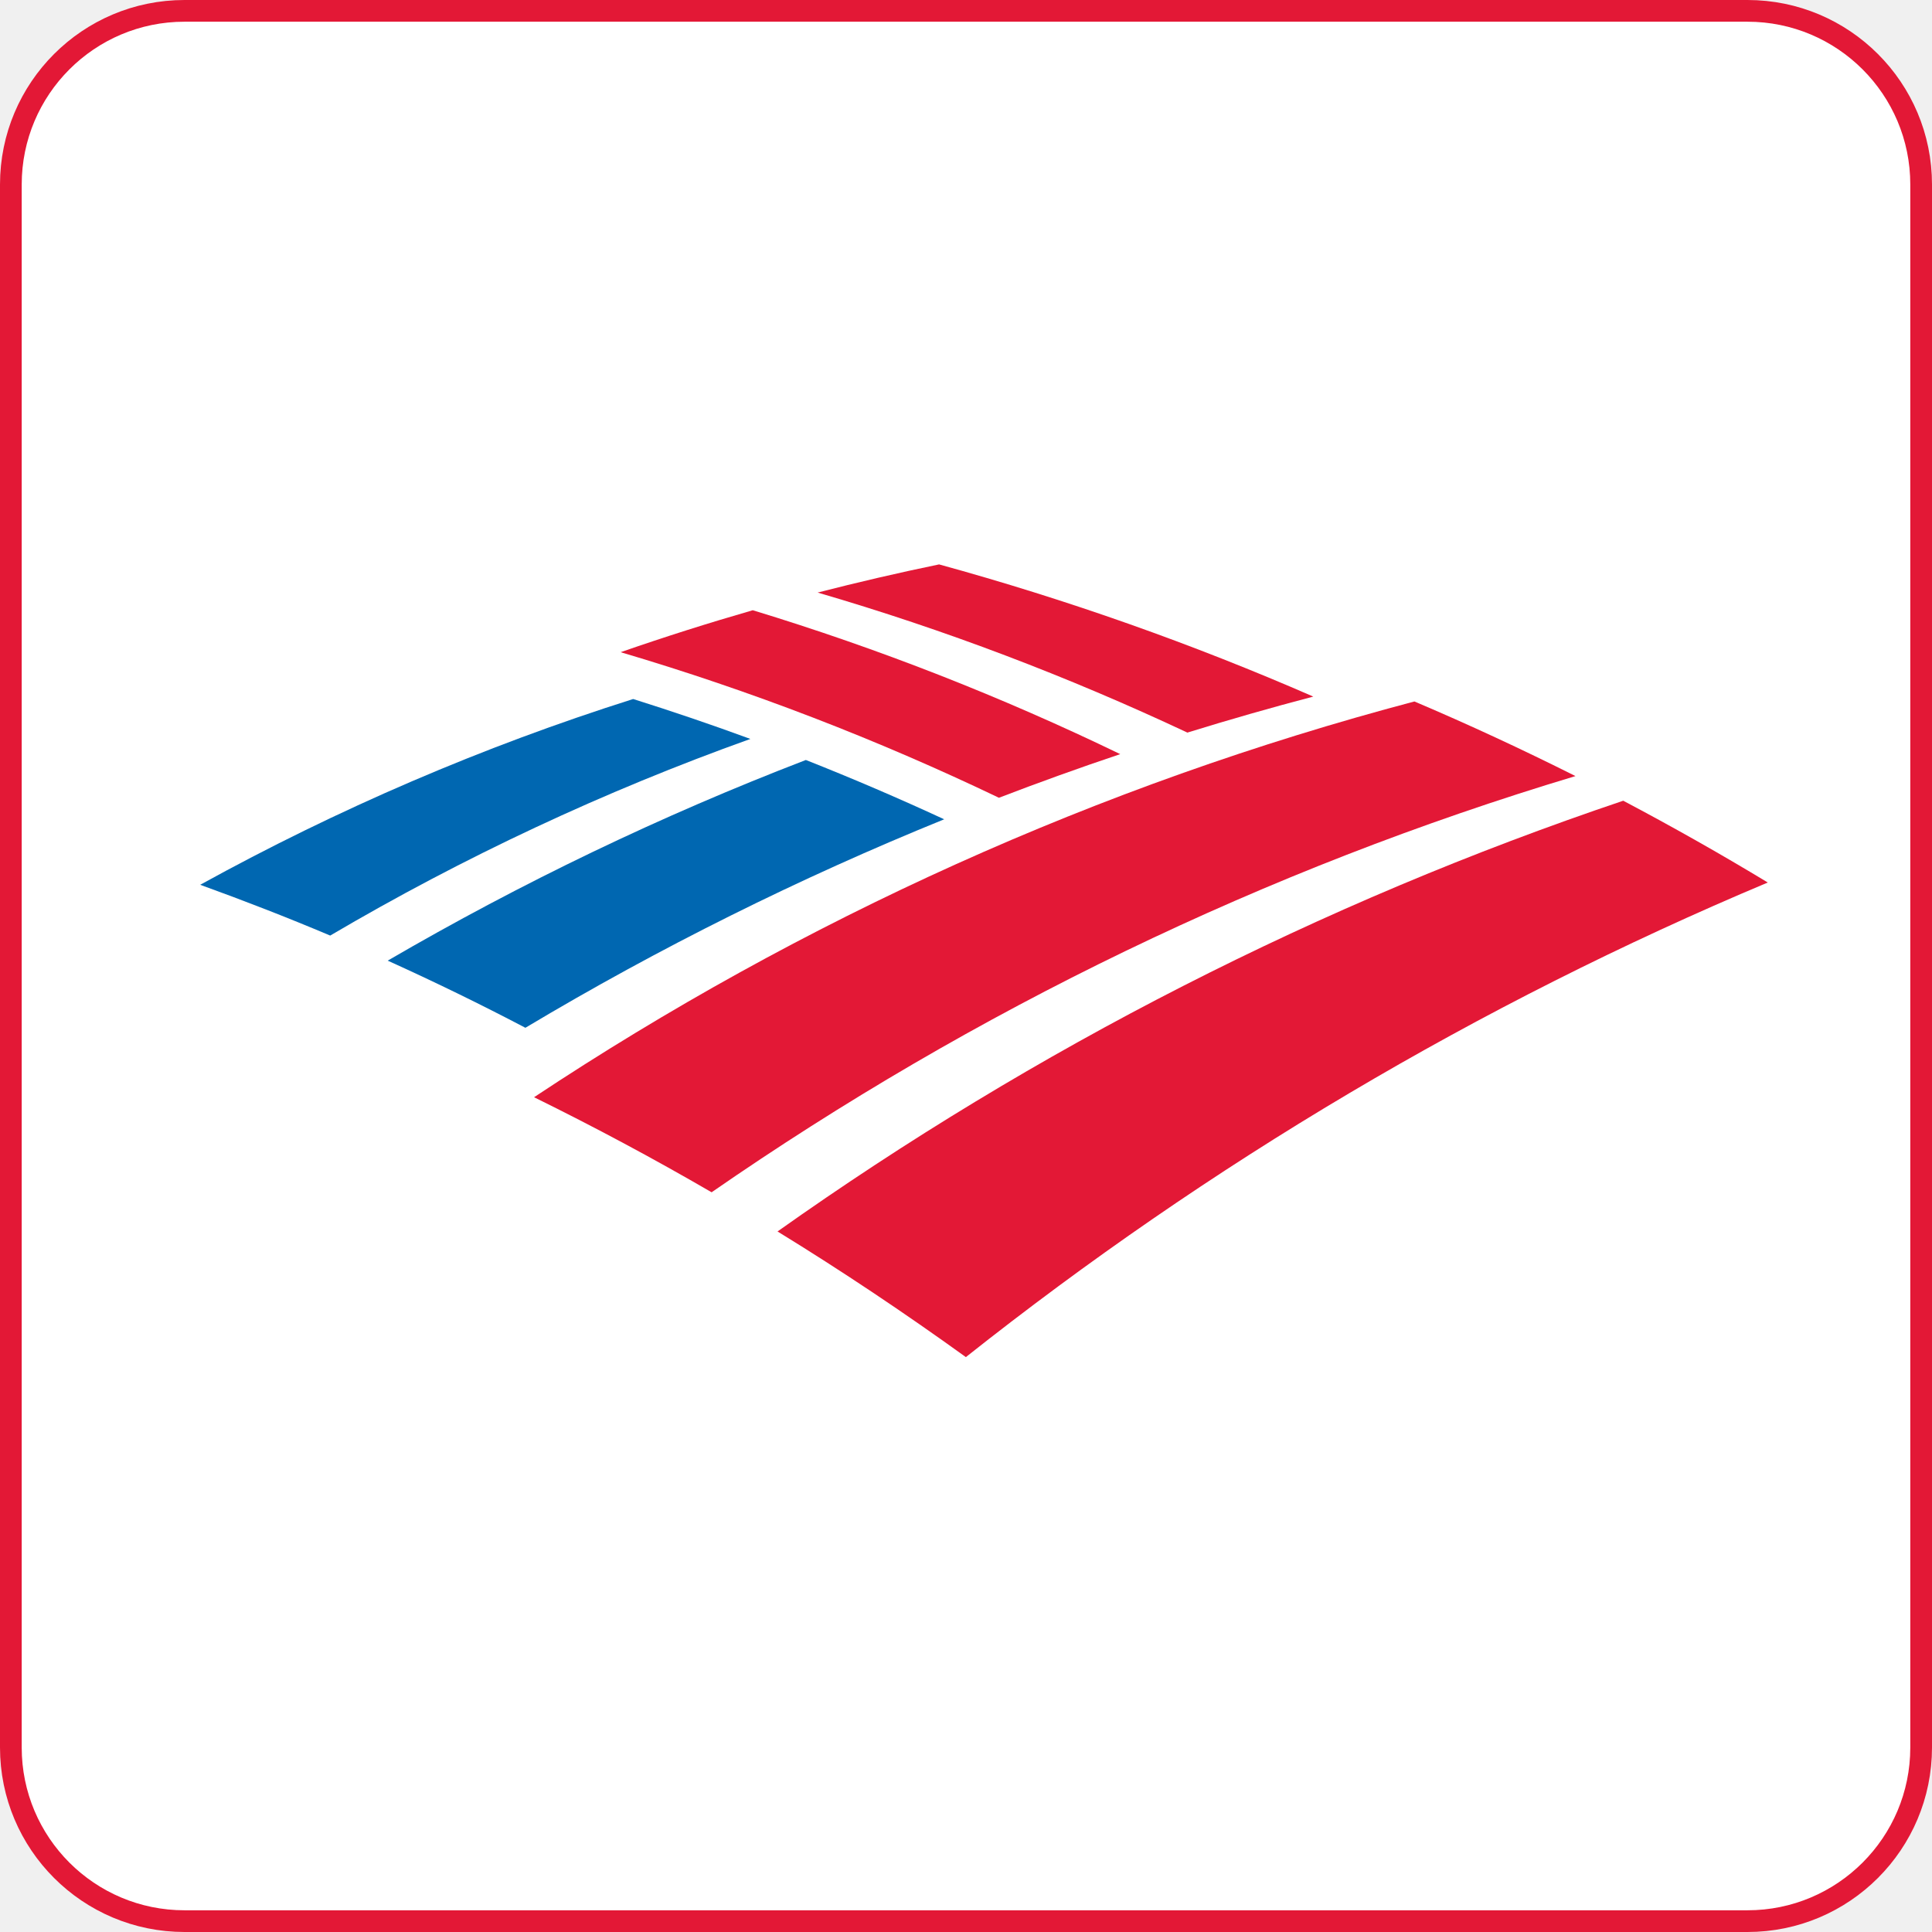
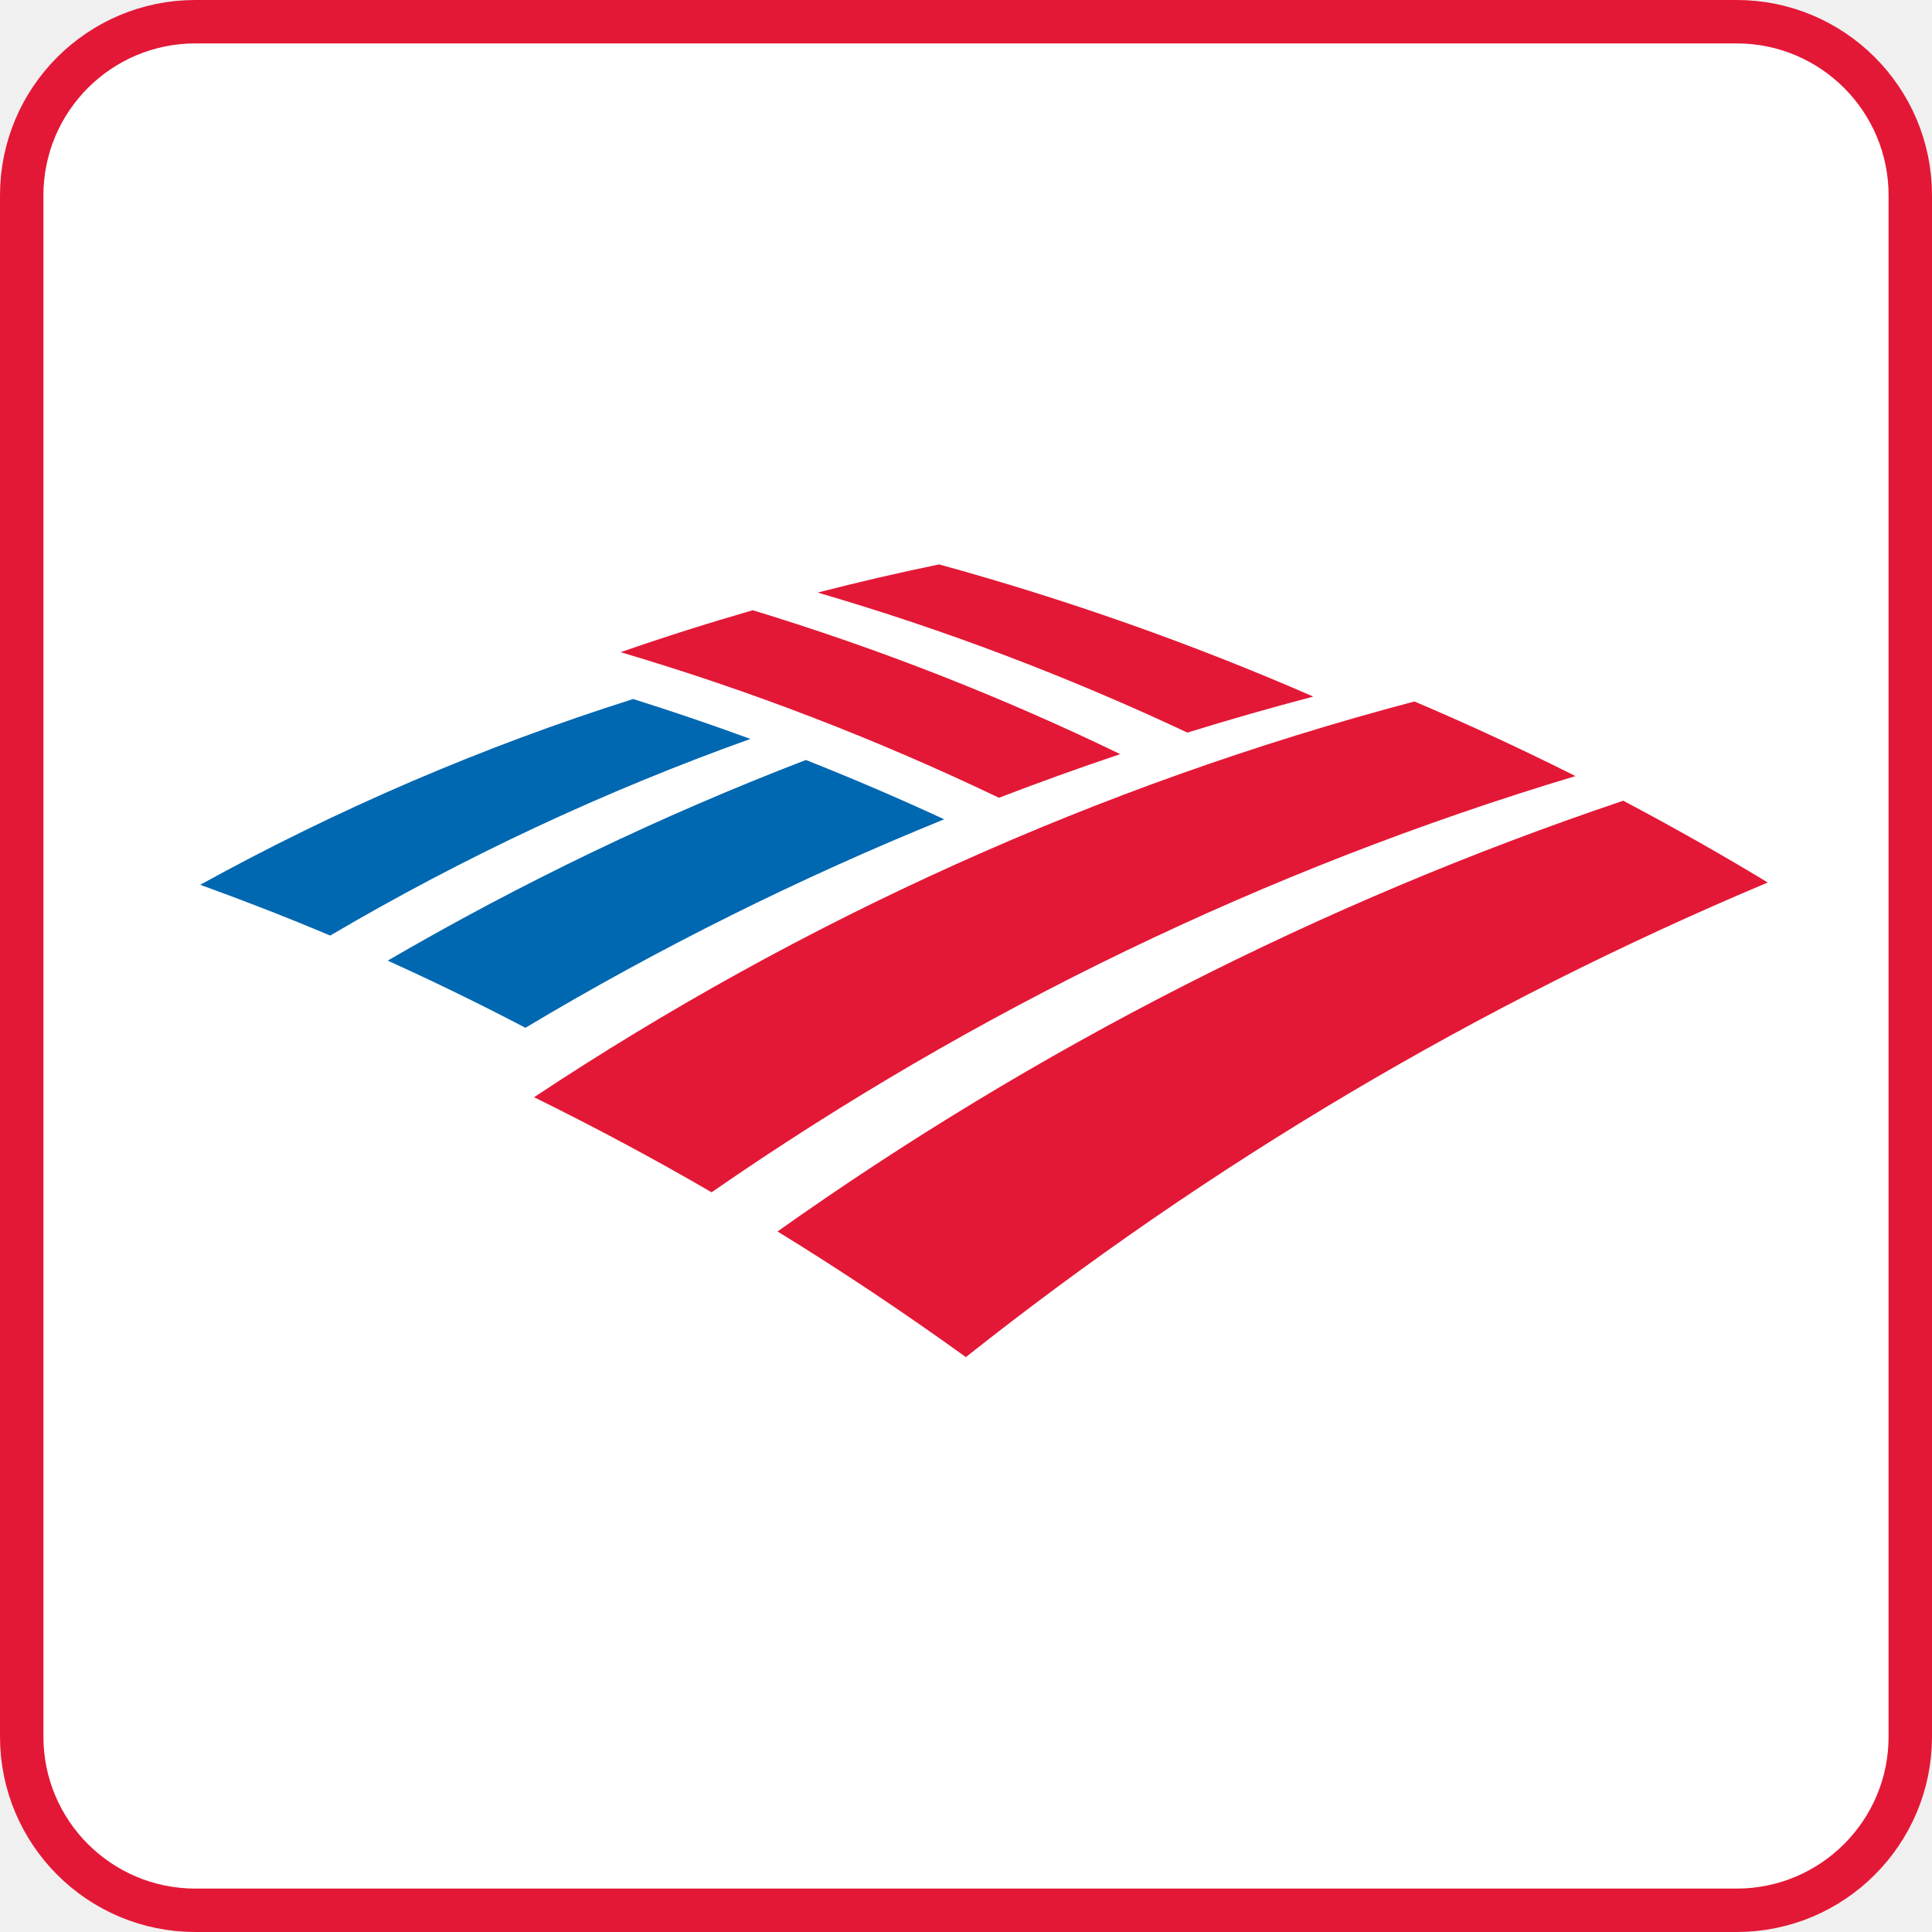
<svg xmlns="http://www.w3.org/2000/svg" width="89px" height="89px" viewBox="0 0 89 89" version="1.1">
  <defs />
  <g id="Page-1" stroke="none" stroke-width="1" fill="none" fill-rule="evenodd">
    <g id="bank_america">
-       <rect id="biz_act" stroke="#E31836" fill="#FFFFFF" x="0.5" y="0.5" width="88" height="88" rx="8" />
+       <rect id="biz_act" stroke="#E31836" stroke-width="2" fill="#FFFFFF" x="1" y="1" width="87" height="87" rx="8" />
      <g id="Bank_of_America_logo" transform="translate(9, 26)">
        <path d="M28.122,9.01 C30.272,9.859 32.396,10.771 34.495,11.742 C27.813,14.455 21.359,17.667 15.203,21.346 C13.119,20.254 11.004,19.222 8.86,18.253 C15.008,14.673 21.446,11.577 28.122,9.01" id="Shape" fill="#0067B1" />
        <path d="M20.167,6.201 C13.227,8.398 6.55,11.272 0.222,14.759 C2.24,15.489 4.24,16.266 6.211,17.098 C12.343,13.489 18.824,10.453 25.567,8.04 C23.784,7.384 21.98,6.772 20.167,6.201" id="Shape" fill="#0067B1" />
        <path d="M42.605,8.74 C37.154,6.103 31.496,3.883 25.677,2.111 C23.631,2.701 21.602,3.344 19.591,4.044 C25.583,5.817 31.407,8.063 37.017,10.75 C38.86,10.043 40.725,9.37 42.605,8.74" id="Shape" fill="#E31836" />
        <path d="M51.498,6.089 C45.921,3.656 40.153,1.62 34.26,0 C32.382,0.388 30.517,0.822 28.665,1.297 C34.518,3.004 40.209,5.17 45.698,7.748 C47.617,7.154 49.551,6.6 51.498,6.089" id="Shape" fill="#E31836" />
        <path d="M65.777,10.886 C51.786,15.602 38.677,22.319 26.818,30.729 C29.784,32.549 32.671,34.482 35.494,36.517 C46.671,27.651 59.08,20.265 72.435,14.654 C70.256,13.333 68.029,12.078 65.777,10.886" id="Shape" fill="#E31836" />
        <path d="M56.156,6.314 C41.609,10.161 27.932,16.369 15.602,24.545 C18.38,25.912 21.108,27.371 23.781,28.924 C35.864,20.559 49.274,14.046 63.576,9.751 C61.137,8.528 58.662,7.377 56.156,6.314" id="Shape" fill="#E31836" />
      </g>
    </g>
  </g>
</svg>
